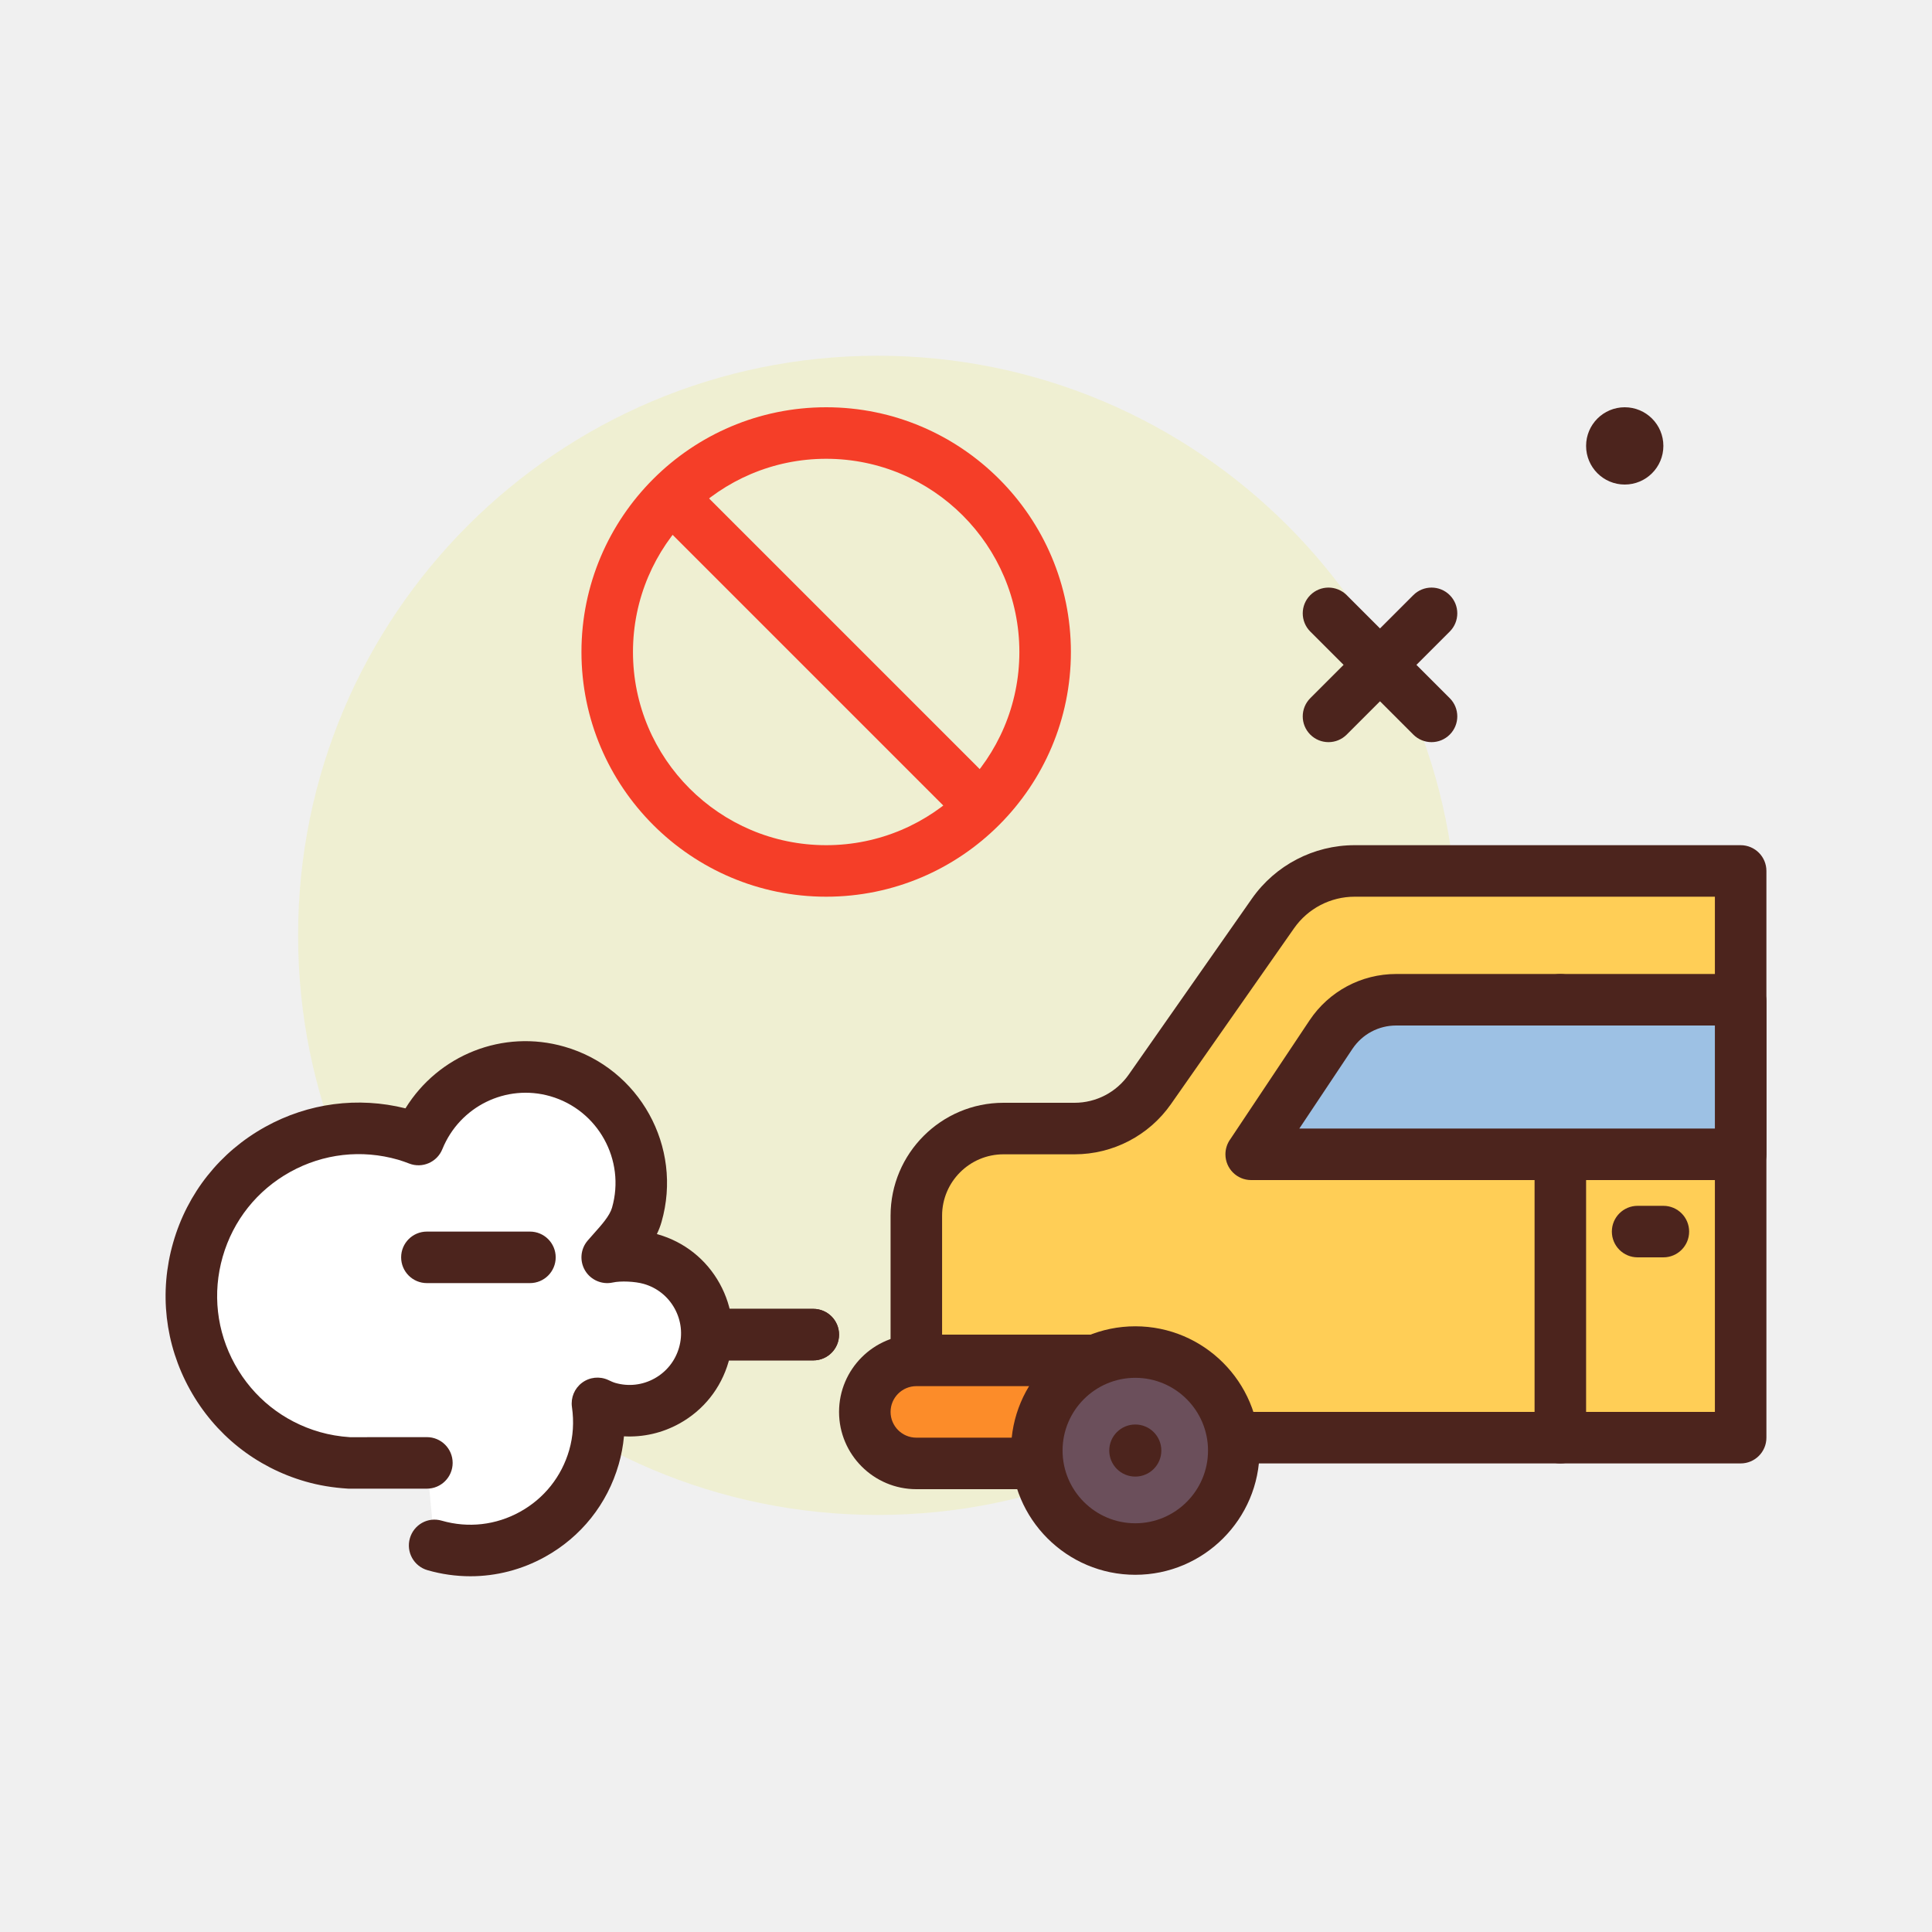
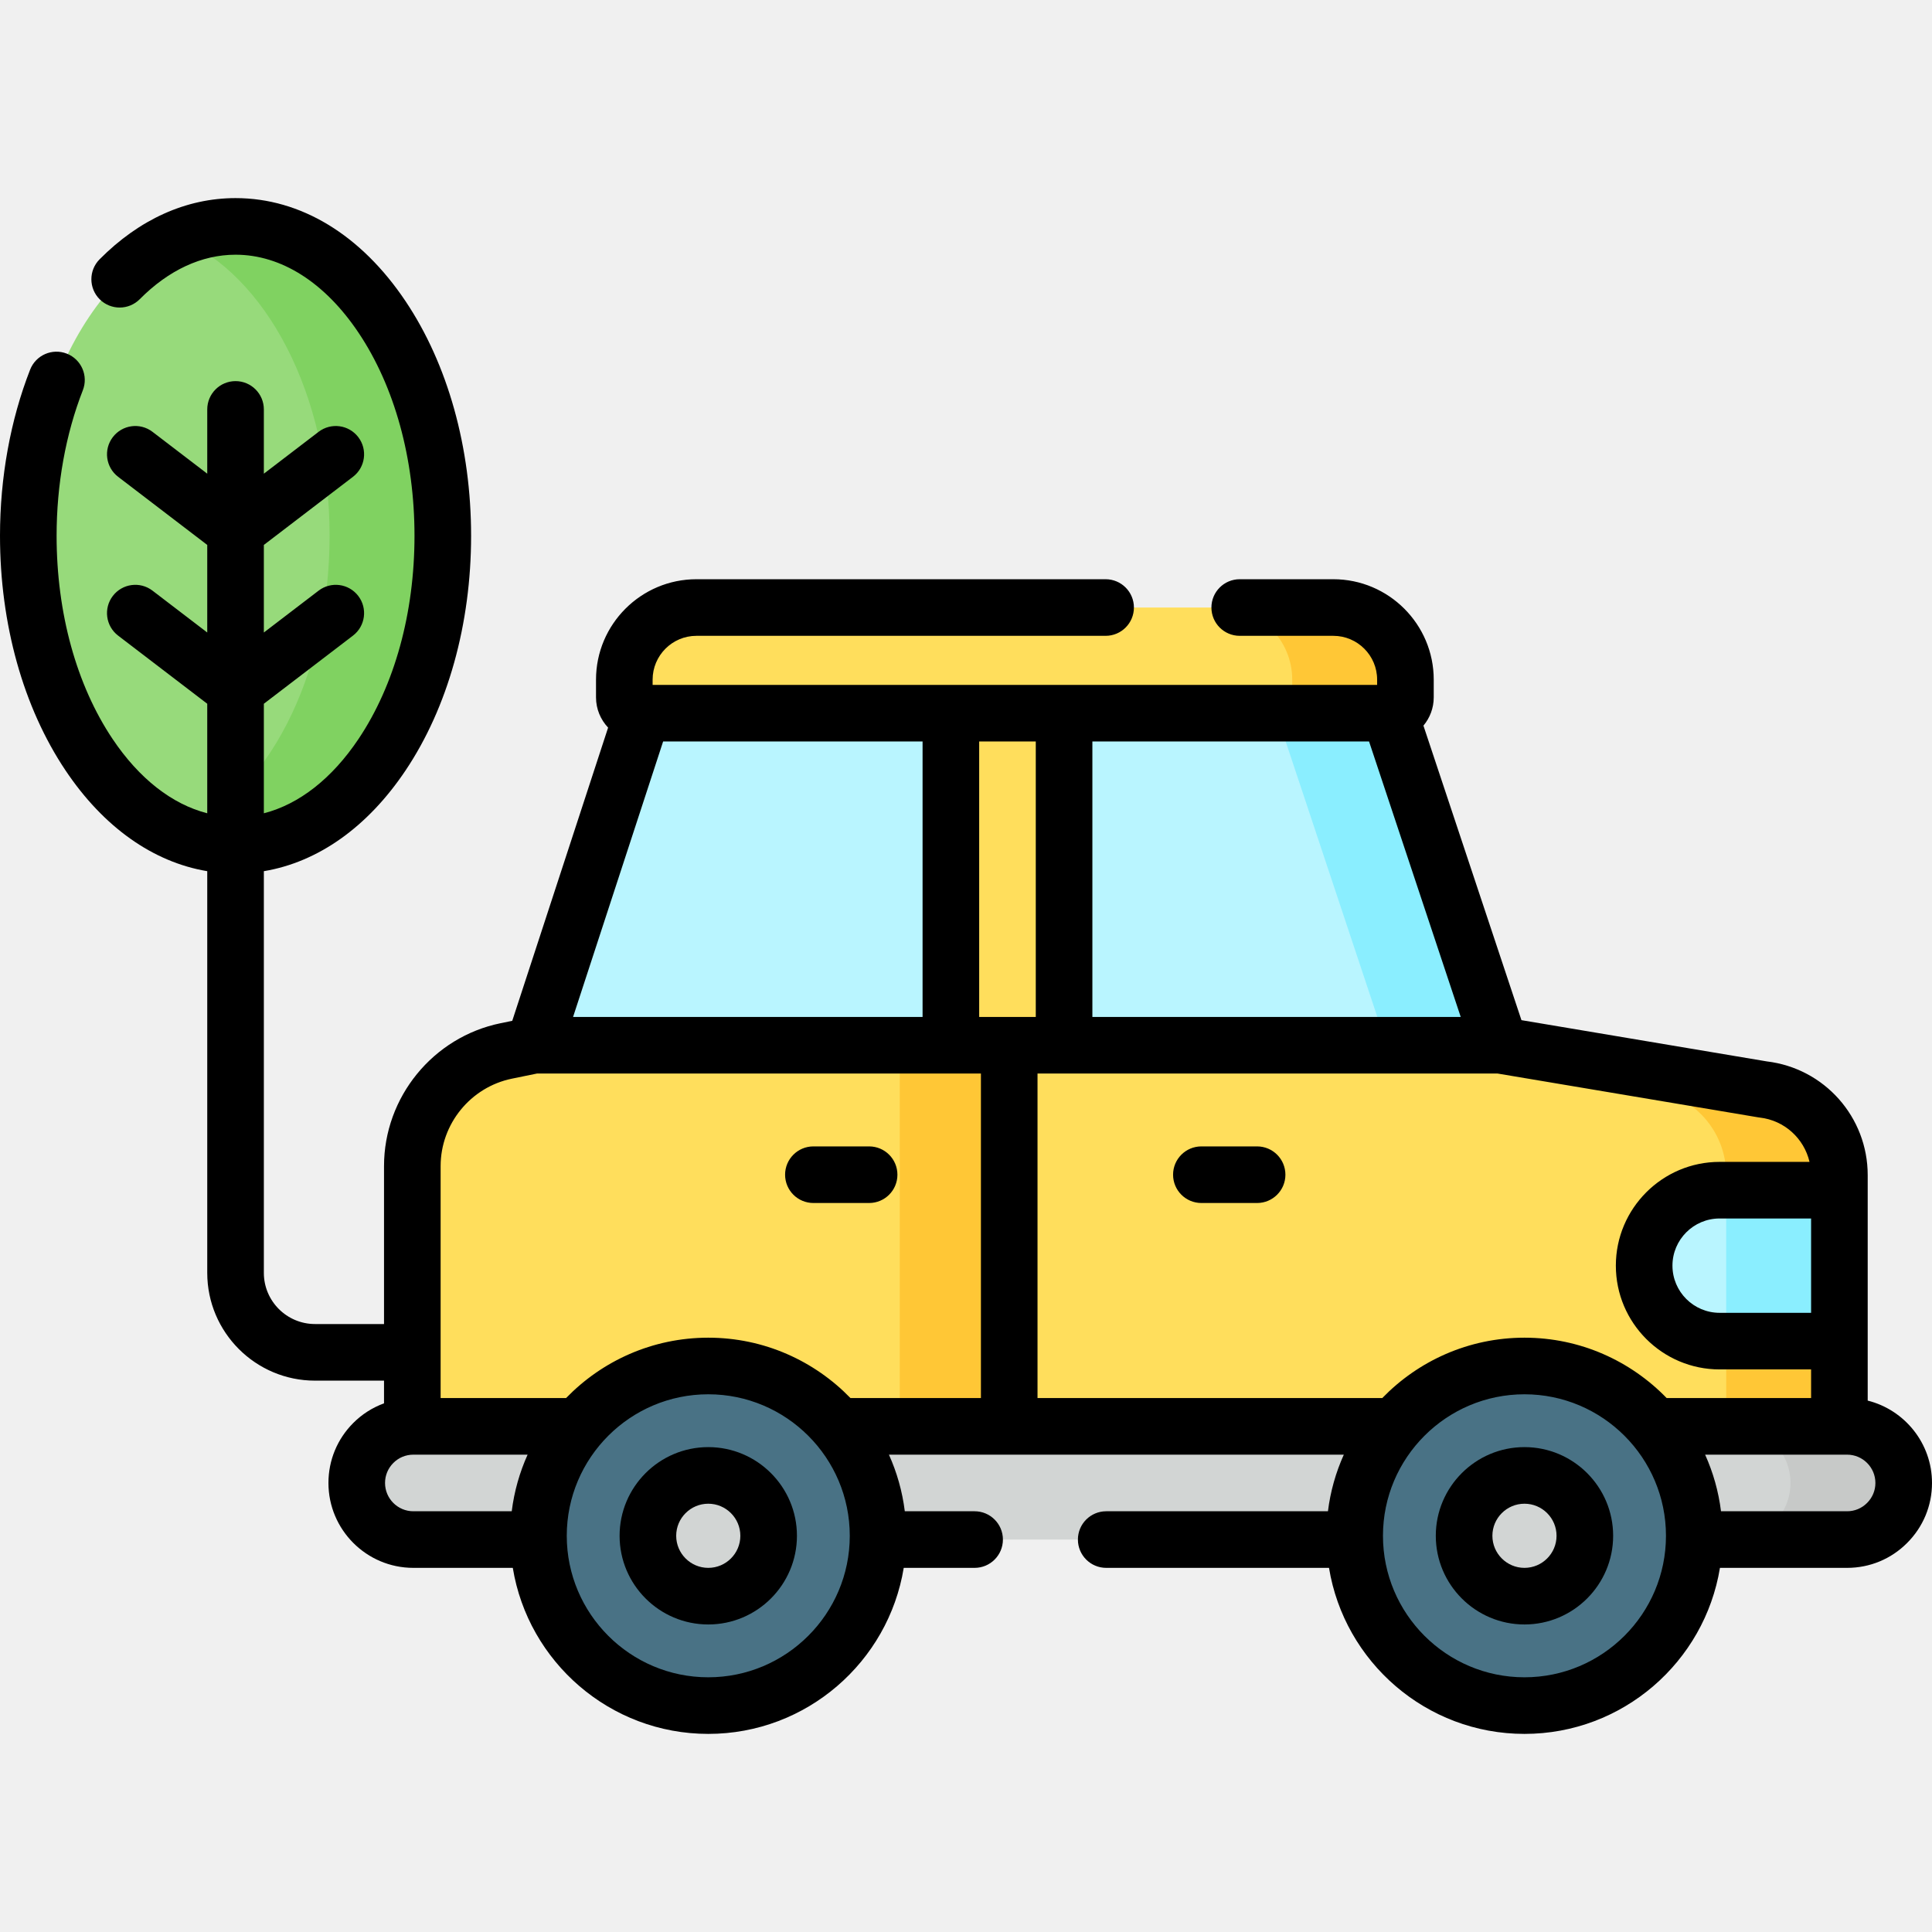
- <svg xmlns="http://www.w3.org/2000/svg" id="no-car" enable-background="new 0 0 300 300" height="75" viewBox="0 0 300 300" width="75">
+ <svg xmlns="http://www.w3.org/2000/svg" id="Layer_1" enable-background="new 0 0 512 512" height="75" viewBox="0 0 512 512" width="75">
  <g>
-     <circle cx="136.288" cy="145.24" fill="#efefd2" r="90" />
+     <ellipse cx="62.423" cy="142" fill="#97da7b" rx="54.923" ry="82" />
+     <path d="m62.423 60c-5.203 0-10.23 1.103-15 3.122 23.039 9.748 39.923 41.358 39.923 78.878s-16.885 69.13-39.923 78.878c4.77 2.018 9.797 3.122 15 3.122 30.333 0 54.923-36.713 54.923-82s-24.59-82-54.923-82z" fill="#80d261" />
+     <path d="m487.462 378h-378.195v-68.972c0-14.793 10.403-27.546 24.895-30.518l7.365-1.51h255.98l69.667 11.706c11.555 1.305 20.287 11.079 20.287 22.707v66.587z" fill="#ffde5c" />
+     <path d="m238.454 277h29v101h-29z" fill="#ffc736" />
+     <path d="m467.174 288.706-69.667-11.706h-30l69.667 11.706c11.555 1.305 20.287 11.079 20.287 22.707v66.587h30v-66.587c.001-11.628-8.732-21.403-20.287-22.707z" fill="#ffc736" />
+     <path d="m489.5 408h-379.964c-8.284 0-15-6.716-15-15 0-8.284 6.716-15 15-15h379.964c8.284 0 15 6.716 15 15 0 8.284-6.716 15-15 15z" fill="#d2d5d4" />
+     <path d="m489.5 378h-30c8.284 0 15 6.716 15 15 0 8.284-6.716 15-15 15h30c8.284 0 15-6.716 15-15 0-8.284-6.716-15-15-15z" fill="#c7c9c8" />
+     <path d="m397.507 277h-255.98l28.769-88h197.927z" fill="#b9f5ff" />
+     <path d="m368.223 189h-30l29.284 88h30z" fill="#8aeeff" />
+     <circle cx="404" cy="407" fill="#497285" r="45" />
+     <circle cx="404" cy="407" fill="#d2d5d4" r="16" />
+     <circle cx="187.698" cy="407" fill="#497285" r="45" />
+     <path d="m368.261 189h-198.619c-2.315 0-4.192-1.877-4.192-4.192v-4.692c0-10.557 8.558-19.115 19.115-19.115h168.773c10.557 0 19.115 8.558 19.115 19.115v4.692c.001 2.315-1.876 4.192-4.192 4.192z" fill="#ffde5c" />
+     <path d="m353.338 161h-30c10.557 0 19.115 8.558 19.115 19.115v4.692c0 2.315-1.877 4.192-4.192 4.192h30c2.315 0 4.192-1.877 4.192-4.192v-4.692c.001-10.557-8.557-19.115-19.115-19.115z" fill="#ffc736" />
+     <circle cx="187.698" cy="407" fill="#d2d5d4" r="16" />
+     <path d="m487.462 355.41h-31.744c-11.046 0-20-8.954-20-20 0-11.046 8.954-20 20-20h31.744z" fill="#b9f5ff" />
+     <path d="m457.462 315.41h30v40h-30z" fill="#8aeeff" />
+     <path d="m251.992 189h30v88h-30z" fill="#ffde5c" />
    <g>
-       <path d="m67.486 239.972c10.616 3.05 21.695-3.084 24.744-13.701.807-2.808.933-5.639.541-8.355.54.247 1.079.497 1.667.666 6.37 1.83 13.017-1.851 14.847-8.221s-1.851-13.017-8.221-14.847c-1.985-.57-4.892-.69-6.777-.274 1.642-1.908 3.849-4.019 4.589-6.597 2.745-9.555-2.776-19.525-12.331-22.27-8.933-2.566-18.15 2.143-21.565 10.567-.679-.258-1.364-.507-2.075-.711-13.801-3.964-28.203 4.01-32.168 17.811s4.01 28.203 17.811 32.168c1.844.53 3.697.831 5.535.949h12.203" fill="#fff" />
-       <path d="m73.042 244.76c-2.227 0-4.461-.311-6.66-.943-2.121-.609-3.348-2.824-2.738-4.947.609-2.123 2.797-3.371 4.949-2.74 4.109 1.182 8.426.691 12.164-1.383 3.742-2.07 6.449-5.471 7.629-9.578.613-2.137.758-4.385.426-6.682-.207-1.449.391-2.895 1.562-3.771 1.172-.879 2.723-1.047 4.059-.438.402.184.742.354 1.113.461 2.055.59 4.211.344 6.082-.691 1.867-1.035 3.223-2.736 3.812-4.789.59-2.055.344-4.215-.688-6.084-1.035-1.871-2.738-3.225-4.789-3.812-1.34-.387-3.59-.49-4.816-.215-1.66.367-3.406-.375-4.293-1.854-.883-1.479-.723-3.355.402-4.66l.922-1.049c1.227-1.369 2.492-2.785 2.855-4.049 2.129-7.416-2.176-15.186-9.594-17.318-6.836-1.957-14.051 1.568-16.754 8.229-.816 2.018-3.105 3.014-5.133 2.232-.57-.217-1.148-.43-1.746-.602-5.664-1.625-11.598-.947-16.738 1.896-5.141 2.848-8.863 7.525-10.488 13.172-1.621 5.648-.949 11.59 1.898 16.73 2.848 5.143 7.527 8.867 13.176 10.49 1.488.426 3.062.695 4.688.801l11.945-.008c2.211 0 4 1.791 4 4s-1.789 4-4 4h-12.202c-2.453-.15-4.602-.52-6.641-1.105-7.699-2.211-14.082-7.291-17.961-14.301-3.883-7.012-4.805-15.113-2.59-22.814 2.211-7.703 7.293-14.082 14.301-17.963 6.699-3.709 14.395-4.707 21.766-2.871 5.094-8.262 15.113-12.336 24.691-9.574 11.656 3.35 18.418 15.559 15.07 27.217-.188.66-.434 1.283-.723 1.877.059.016.113.031.172.049 4.105 1.178 7.508 3.887 9.578 7.627 2.07 3.738 2.562 8.061 1.379 12.168-1.18 4.105-3.887 7.508-7.625 9.578-2.672 1.48-5.637 2.148-8.613 1.986-.133 1.473-.406 2.924-.816 4.348-1.766 6.156-5.832 11.26-11.441 14.367-3.606 1.997-7.579 3.013-11.59 3.013z" fill="#4c241d" />
-     </g>
-     <g fill="#4c241d">
-       <path d="m126.288 211.24h-16c-2.211 0-4-1.791-4-4s1.789-4 4-4h16c2.211 0 4 1.791 4 4s-1.789 4-4 4z" />
-       <path d="m82.288 199.24h-16c-2.211 0-4-1.791-4-4s1.789-4 4-4h16c2.211 0 4 1.791 4 4s-1.789 4-4 4z" />
-       <circle cx="252.288" cy="69.24" r="6" />
-       <path d="m206.288 115.24c-1.023 0-2.047-.391-2.828-1.172-1.562-1.562-1.562-4.094 0-5.656l16-16c1.562-1.562 4.094-1.562 5.656 0s1.562 4.094 0 5.656l-16 16c-.781.782-1.805 1.172-2.828 1.172z" />
-       <path d="m222.288 115.24c-1.023 0-2.047-.391-2.828-1.172l-16-16c-1.562-1.562-1.562-4.094 0-5.656s4.094-1.562 5.656 0l16 16c1.562 1.562 1.562 4.094 0 5.656-.781.782-1.805 1.172-2.828 1.172z" />
-     </g>
-     <g>
-       <path d="m270.288 135.24h-59.946c-5.047 0-9.777 2.463-12.672 6.598l-19.123 27.317c-2.669 3.813-7.031 6.084-11.686 6.084h-11.042c-7.473 0-13.531 6.058-13.531 13.531v26.469l40 8h88z" fill="#ffce56" />
-       <path d="m270.288 227.24h-88c-.262 0-.527-.025-.785-.078l-40-8c-1.867-.373-3.215-2.016-3.215-3.922v-26.469c0-9.666 7.863-17.531 17.531-17.531h11.043c3.344 0 6.488-1.637 8.406-4.377l19.125-27.32c3.641-5.199 9.602-8.303 15.949-8.303h59.945c2.211 0 4 1.791 4 4v88c.001 2.209-1.788 4-3.999 4zm-87.606-8h83.605v-80h-55.945c-3.738 0-7.25 1.828-9.395 4.891l-19.125 27.32c-3.414 4.877-9.008 7.789-14.961 7.789h-11.043c-5.254 0-9.531 4.275-9.531 9.531v23.189z" fill="#4c241d" />
-     </g>
-     <g>
-       <path d="m174.288 227.24h-32c-4.418 0-8-3.582-8-8 0-4.418 3.582-8 8-8h32z" fill="#fc8c29" />
-       <path d="m174.288 231.24h-32c-6.617 0-12-5.383-12-12s5.383-12 12-12h32c2.211 0 4 1.791 4 4v16c0 2.209-1.789 4-4 4zm-32-16c-2.207 0-4 1.795-4 4s1.793 4 4 4h28v-8z" fill="#4c241d" />
-     </g>
-     <path d="m258.288 195.24h-4c-2.211 0-4-1.791-4-4s1.789-4 4-4h4c2.211 0 4 1.791 4 4s-1.789 4-4 4z" fill="#4c241d" />
-     <path d="m242.288 227.24c-2.211 0-4-1.791-4-4v-68c0-2.209 1.789-4 4-4s4 1.791 4 4v68c0 2.209-1.789 4-4 4z" fill="#4c241d" />
-     <g>
-       <circle cx="176.288" cy="225.24" fill="#6b4f5b" r="15.294" />
-       <path d="m176.288 244.533c-10.637 0-19.293-8.654-19.293-19.293s8.656-19.293 19.293-19.293 19.293 8.654 19.293 19.293-8.657 19.293-19.293 19.293zm0-30.586c-6.227 0-11.293 5.066-11.293 11.293s5.066 11.293 11.293 11.293 11.293-5.066 11.293-11.293-5.067-11.293-11.293-11.293z" fill="#4c241d" />
-     </g>
-     <circle cx="176.288" cy="225.24" fill="#4c241d" r="4.044" />
-     <g>
-       <path d="m270.288 155.427c-.561-.079-1.117-.187-1.691-.187h-51.806c-4.062 0-7.856 2.03-10.11 5.411l-12.393 18.589h76z" fill="#9dc1e4" />
-       <path d="m270.288 183.24h-76.012c-2.207 0-3.992-1.791-3.992-4 0-.9.297-1.732.797-2.402l12.27-18.406c3.008-4.504 8.035-7.191 13.441-7.191h51.805c.66 0 1.305.084 1.949.182 1.953.299 3.742 2.029 3.742 4.006v23.812c0 2.208-1.789 3.999-4 3.999zm-68.528-8h64.527v-16h-49.496c-2.73 0-5.266 1.357-6.789 3.633z" fill="#4c241d" />
-     </g>
-     <path d="m126.288 211.24h-16c-2.211 0-4-1.791-4-4s1.789-4 4-4h16c2.211 0 4 1.791 4 4s-1.789 4-4 4z" fill="#4c241d" />
-     <path d="m128.288 139.24c-20.953 0-38-17.047-38-38s17.047-38 38-38 38 17.047 38 38-17.047 38-38 38zm0-68c-16.543 0-30 13.457-30 30s13.457 30 30 30 30-13.457 30-30-13.457-30-30-30z" fill="#f53e28" />
-     <g fill="#f53e28">
-       <path d="m106.288 79.24 44 44" />
-       <path d="m150.288 127.24c-1.023 0-2.047-.391-2.828-1.172l-44-44c-1.562-1.562-1.562-4.094 0-5.656s4.094-1.562 5.656 0l44 44c1.562 1.562 1.562 4.094 0 5.656-.781.782-1.805 1.172-2.828 1.172z" />
+       <path d="m494.96 371.173v-15.734c0-.01.001-.019.001-.029v-40c0-.01-.001-.019-.001-.029v-3.971c0-15.39-11.477-28.304-26.734-30.128l-65.027-10.931-25.973-78.05c1.7-2.031 2.728-4.643 2.728-7.493v-4.692c0-14.676-11.939-26.615-26.615-26.615h-24.8c-4.142 0-7.5 3.357-7.5 7.5s3.358 7.5 7.5 7.5h24.8c6.405 0 11.615 5.211 11.615 11.615v1.385h-192.004v-1.385c0-6.404 5.21-11.615 11.615-11.615h108.435c4.142 0 7.5-3.357 7.5-7.5s-3.358-7.5-7.5-7.5h-108.435c-14.676 0-26.615 11.939-26.615 26.615v4.692c0 3.104 1.224 5.922 3.205 8.018l-25.403 77.702-3.098.635c-17.895 3.668-30.884 19.594-30.884 37.867v41.854h-18.289c-7.476 0-13.558-6.082-13.558-13.558v-106.453c14.356-2.398 27.49-11.67 37.568-26.717 11.191-16.709 17.355-38.783 17.355-62.156s-6.164-45.447-17.355-62.156c-11.81-17.633-27.816-27.344-45.068-27.344-13.05 0-25.51 5.61-36.034 16.224-2.917 2.94-2.896 7.689.045 10.606 2.941 2.916 7.69 2.897 10.606-.046 7.645-7.709 16.422-11.784 25.383-11.784 12.089 0 23.668 7.349 32.605 20.691 9.555 14.266 14.818 33.376 14.818 53.809s-5.263 39.543-14.818 53.809c-7.067 10.551-15.789 17.335-25.105 19.72v-29.027l23.62-18.056c3.291-2.516 3.919-7.223 1.403-10.513-2.517-3.292-7.222-3.92-10.514-1.403l-14.509 11.092v-23.209l23.62-18.056c3.291-2.516 3.919-7.223 1.403-10.513-2.517-3.292-7.222-3.921-10.514-1.403l-14.509 11.092v-17.033c0-4.143-3.358-7.5-7.5-7.5s-7.5 3.357-7.5 7.5v17.031l-14.509-11.092c-3.291-2.517-7.997-1.888-10.514 1.403-2.516 3.29-1.887 7.997 1.403 10.513l23.619 18.056v23.209l-14.509-11.092c-3.291-2.517-7.997-1.889-10.514 1.403-2.516 3.29-1.887 7.997 1.403 10.513l23.619 18.056v29.027c-9.317-2.385-18.038-9.169-25.105-19.72-9.554-14.264-14.816-33.374-14.816-53.807 0-13.611 2.403-26.947 6.949-38.566 1.509-3.857-.394-8.208-4.251-9.717-3.857-1.51-8.208.395-9.717 4.252-5.222 13.343-7.981 28.568-7.981 44.031 0 23.373 6.164 45.447 17.355 62.156 10.078 15.047 23.212 24.319 37.568 26.717v106.454c0 15.747 12.811 28.558 28.558 28.558h18.289v6.013c-3.026 1.112-5.806 2.853-8.143 5.199-4.248 4.248-6.587 9.896-6.587 15.903 0 12.406 10.093 22.5 22.5 22.5h26.356c4.075 24.919 25.747 44 51.802 44s47.726-19.081 51.802-44h18.783c4.142 0 7.5-3.357 7.5-7.5s-3.358-7.5-7.5-7.5h-18.501c-.656-5.282-2.097-10.321-4.206-15h120.549c-2.11 4.679-3.551 9.718-4.206 15h-58.763c-4.142 0-7.5 3.357-7.5 7.5s3.358 7.5 7.5 7.5h59.044c4.075 24.919 25.747 44 51.802 44s47.726-19.081 51.802-44h33.696c6.018 0 11.67-2.347 15.894-6.588 4.26-4.244 6.606-9.896 6.606-15.912 0-10.523-7.264-19.38-17.04-21.827zm-15-23.263h-24.242c-6.893 0-12.5-5.607-12.5-12.5s5.607-12.5 12.5-12.5h24.242zm-92.853-78.41h-97.615v-73h73.322zm-112.615-73v73h-15v-73zm-98.757 0h68.757v73h-92.622zm-73.695 196.5c0-2.001.779-3.882 2.204-5.307 1.409-1.414 3.29-2.193 5.296-2.193h30.281c-2.11 4.679-3.551 9.718-4.206 15h-26.075c-4.136 0-7.5-3.364-7.5-7.5zm85.658 51.5c-20.678 0-37.5-16.822-37.5-37.5s16.822-37.5 37.5-37.5 37.5 16.822 37.5 37.5-16.823 37.5-37.5 37.5zm0-90c-14.775 0-28.134 6.144-37.683 16h-33.245v-61.47c0-11.183 7.947-20.929 18.896-23.173l6.625-1.357h117.664v86h-34.573c-9.55-9.856-22.91-16-37.684-16zm87.256 16v-86h121.93l69.043 11.606c.134.022.27.041.405.057 6.573.739 11.763 5.55 13.21 11.747h-23.825c-15.164 0-27.5 12.337-27.5 27.5s12.336 27.5 27.5 27.5h24.242v7.59h-38.277c-9.549-9.856-22.909-16-37.683-16s-28.134 6.144-37.683 16zm129.046 74c-20.678 0-37.5-16.822-37.5-37.5s16.822-37.5 37.5-37.5 37.5 16.822 37.5 37.5-16.822 37.5-37.5 37.5zm90.786-46.193c-1.409 1.414-3.286 2.193-5.286 2.193h-33.417c-.656-5.282-2.097-10.321-4.207-15h37.624c4.136 0 7.5 3.364 7.5 7.5 0 2-.779 3.877-2.214 5.307z" />
+       <path d="m404 383.5c-12.958 0-23.5 10.542-23.5 23.5s10.542 23.5 23.5 23.5 23.5-10.542 23.5-23.5-10.542-23.5-23.5-23.5zm0 32c-4.687 0-8.5-3.813-8.5-8.5s3.813-8.5 8.5-8.5 8.5 3.813 8.5 8.5-3.813 8.5-8.5 8.5z" />
+       <path d="m187.698 383.5c-12.958 0-23.5 10.542-23.5 23.5s10.542 23.5 23.5 23.5 23.5-10.542 23.5-23.5-10.542-23.5-23.5-23.5zm0 32c-4.687 0-8.5-3.813-8.5-8.5s3.813-8.5 8.5-8.5 8.5 3.813 8.5 8.5-3.813 8.5-8.5 8.5z" />
+       <path d="m333.146 303.808h-14.769c-4.142 0-7.5 3.357-7.5 7.5s3.358 7.5 7.5 7.5h14.769c4.142 0 7.5-3.357 7.5-7.5s-3.358-7.5-7.5-7.5z" />
+       <path d="m230.326 303.808h-14.769c-4.142 0-7.5 3.357-7.5 7.5s3.358 7.5 7.5 7.5h14.769c4.142 0 7.5-3.357 7.5-7.5s-3.358-7.5-7.5-7.5z" />
    </g>
  </g>
</svg>
